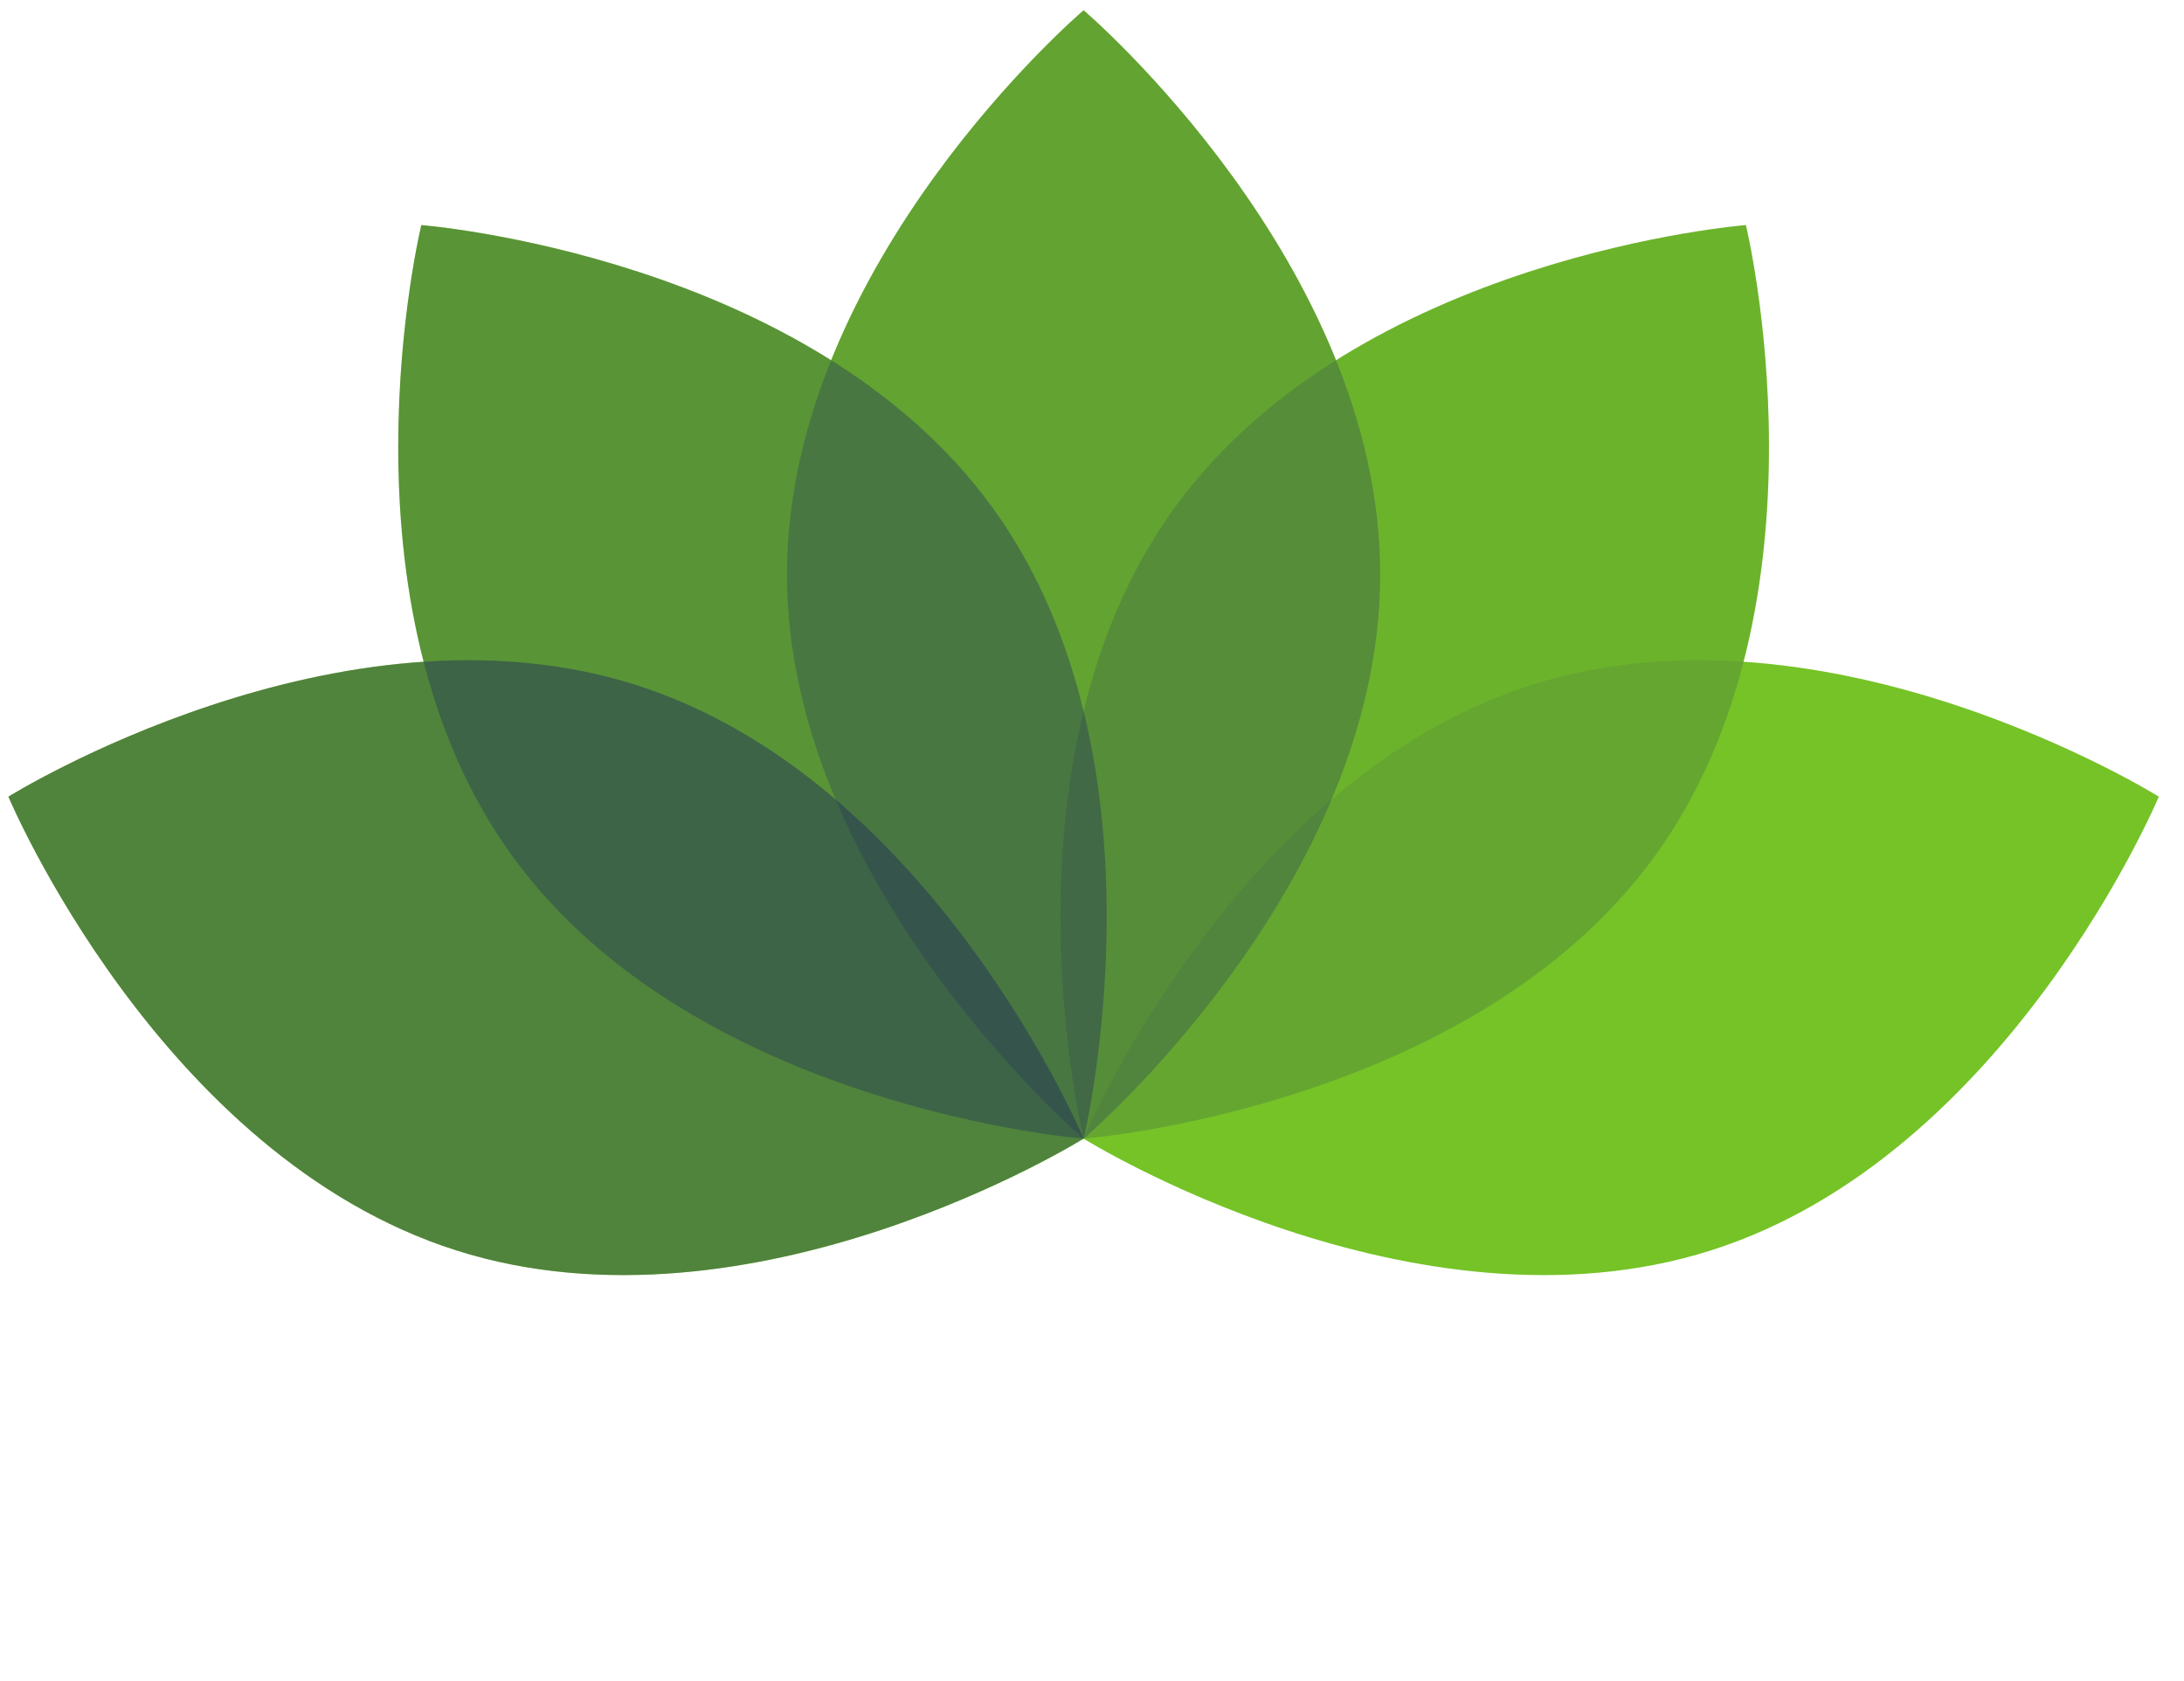
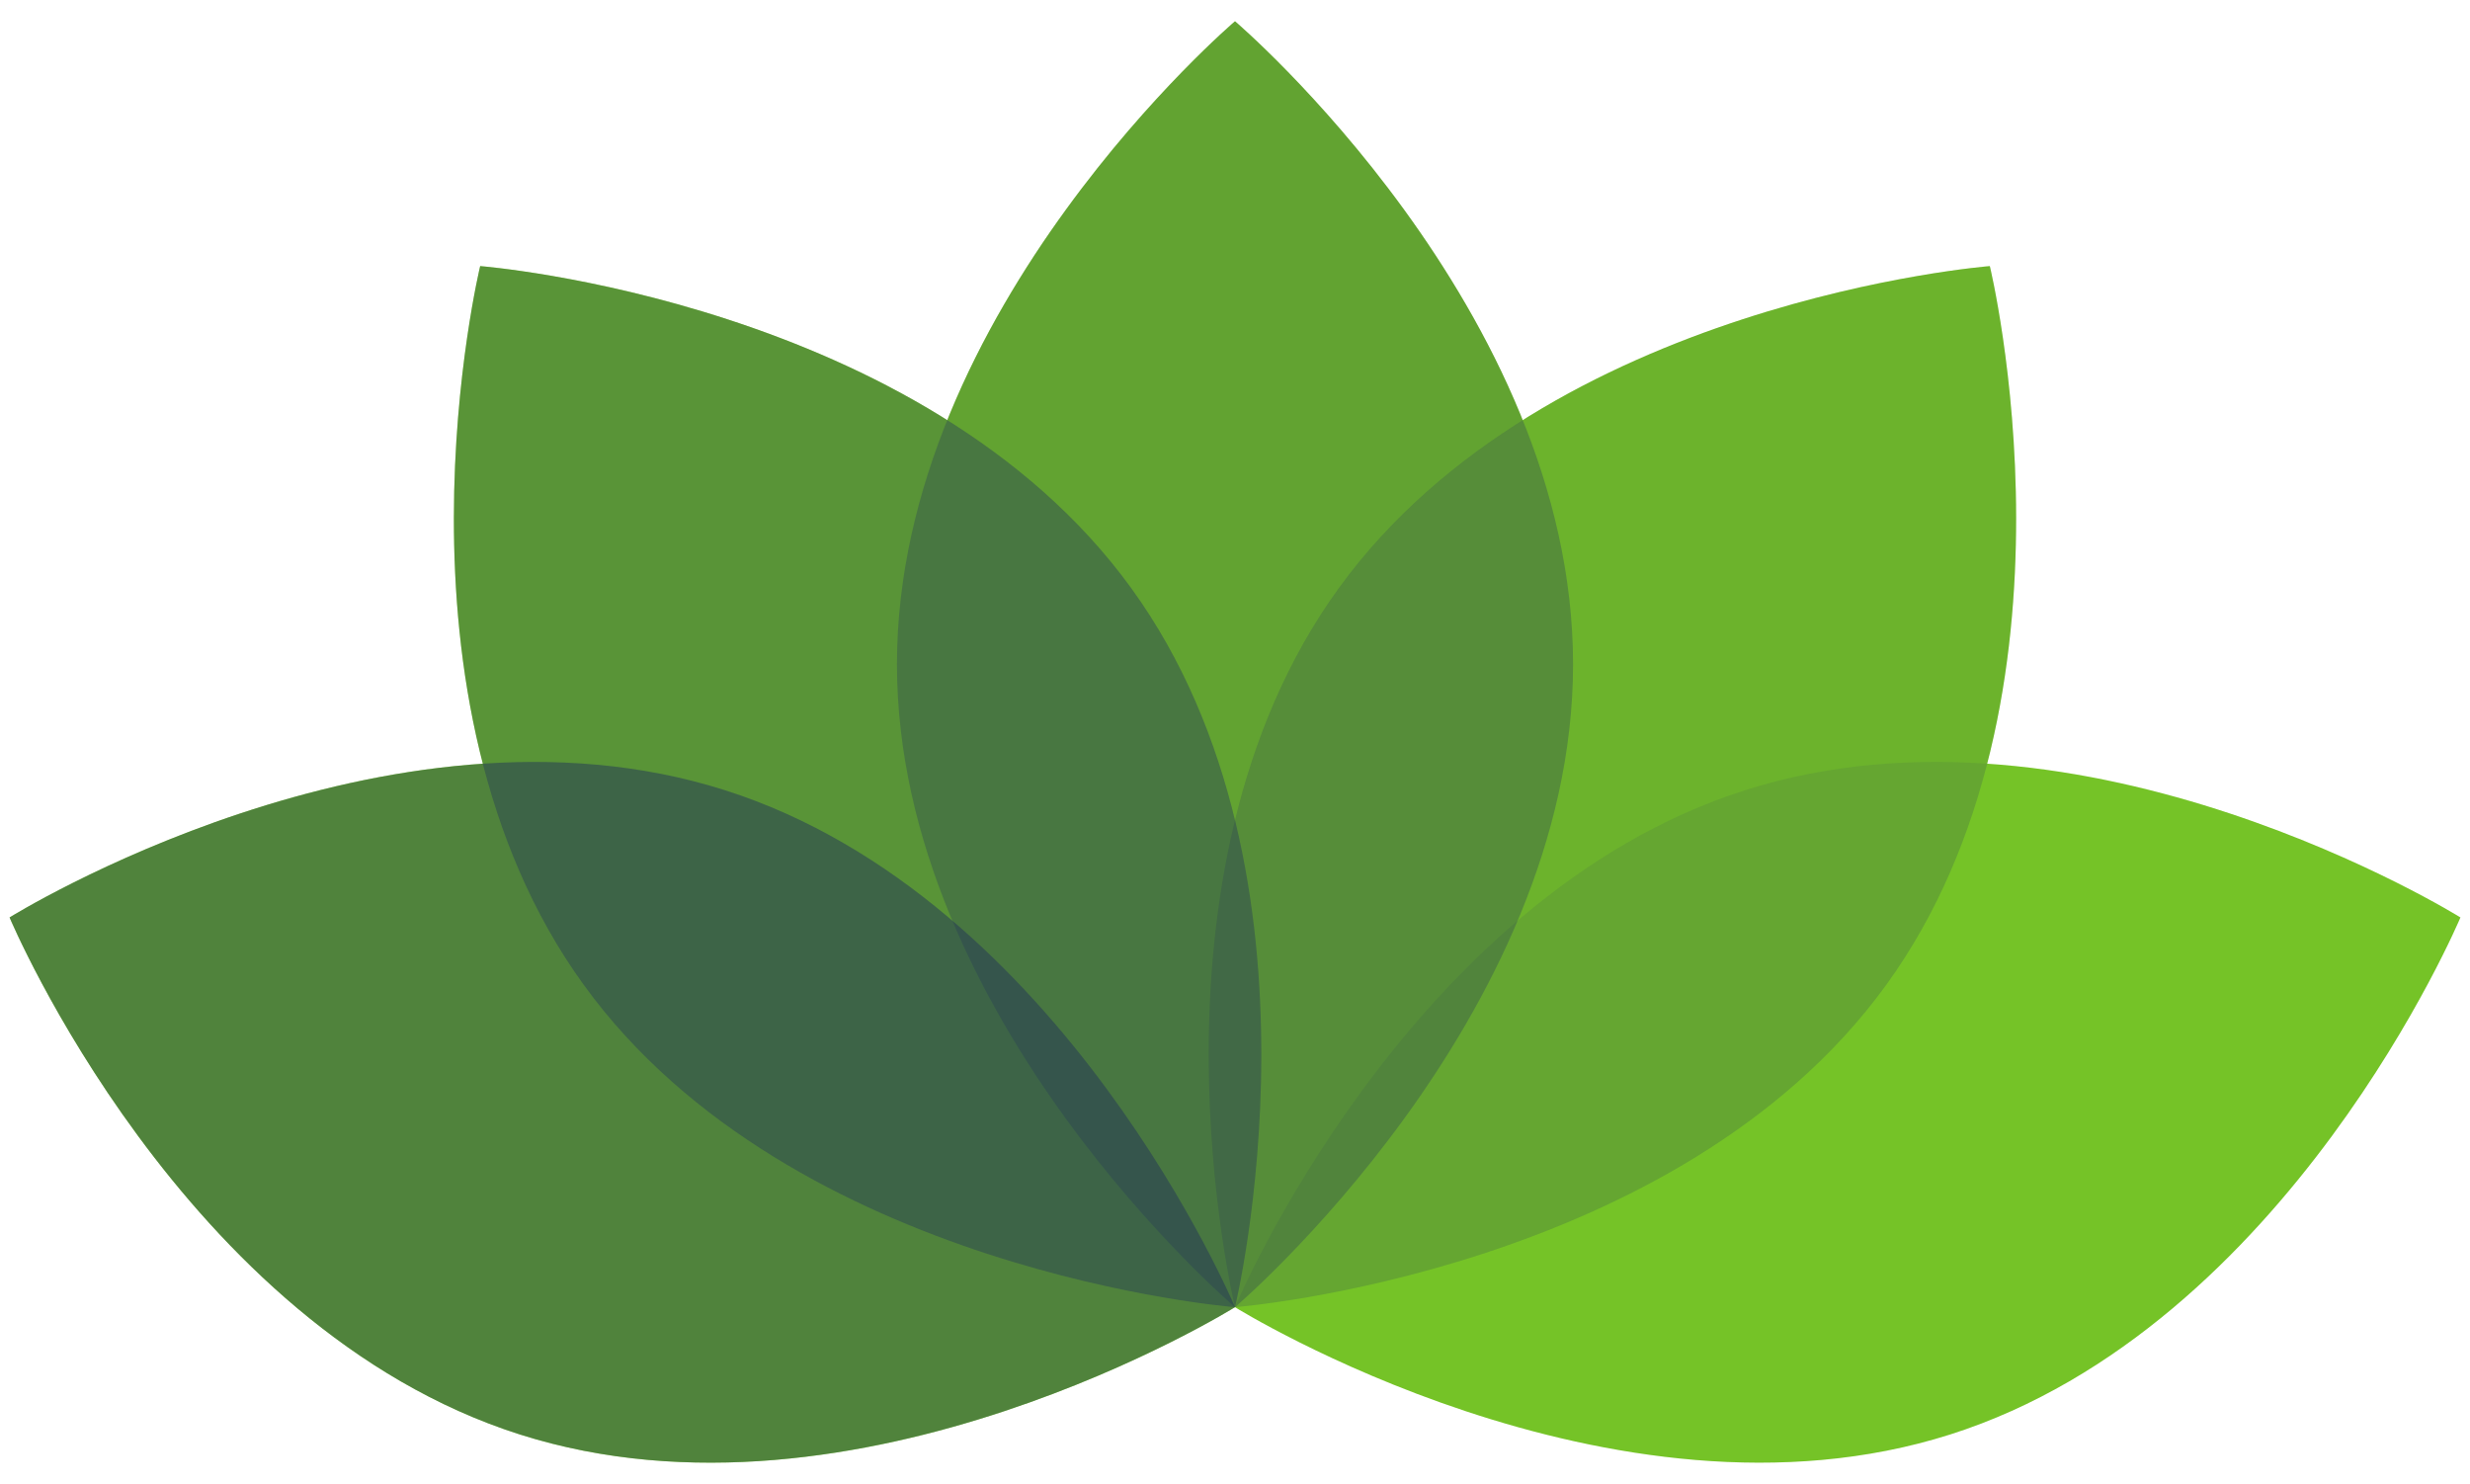
- <svg xmlns="http://www.w3.org/2000/svg" width="260" height="200">
+ <svg xmlns="http://www.w3.org/2000/svg" width="258" height="155">
  <g fill="none">
    <g fill="#7ED321">
-       <path d="M75.702 81.532C111.048 92.774 129 135.536 129 135.536s-39.356 24.538-74.702 13.297C18.952 137.593 1 94.829 1 94.829s39.355-24.537 74.702-13.296z" />
-       <path d="M118.166 60.438C139.938 90.466 129 135.536 129 135.536s-46.237-3.614-68.01-33.643C39.218 71.865 50.156 26.794 50.156 26.794s46.238 3.616 68.01 33.644zm64.132 21.094C146.952 92.774 129 135.536 129 135.536s39.356 24.538 74.702 13.297C239.048 137.593 257 94.829 257 94.829s-39.356-24.537-74.702-13.296z" />
-       <path d="M139.834 60.438C118.062 90.466 129 135.536 129 135.536s46.238-3.614 68.01-33.643c21.772-30.028 10.834-75.099 10.834-75.099s-46.238 3.616-68.01 33.644z" />
-       <path d="M164.311 68.378c0 37.09-35.311 67.158-35.311 67.158s-35.311-30.067-35.311-67.158C93.689 31.288 129 1.219 129 1.219s35.311 30.069 35.311 67.159z" />
+       <path d="M75.702 82.532C111.048 93.774 129 136.536 129 136.536s-39.356 24.538-74.702 13.297C18.952 138.593 1 95.829 1 95.829s39.355-24.537 74.702-13.296z" />
+       <path d="M118.166 61.438C139.938 91.466 129 136.536 129 136.536s-46.237-3.614-68.01-33.643C39.218 72.865 50.156 27.794 50.156 27.794s46.238 3.616 68.01 33.644zm64.132 21.094C146.952 93.774 129 136.536 129 136.536s39.356 24.538 74.702 13.297C239.048 138.593 257 95.829 257 95.829s-39.356-24.537-74.702-13.296z" />
+       <path d="M139.834 61.438C118.062 91.466 129 136.536 129 136.536s46.238-3.614 68.01-33.643c21.772-30.028 10.834-75.099 10.834-75.099s-46.238 3.616-68.01 33.644z" />
+       <path d="M164.311 69.378c0 37.09-35.311 67.158-35.311 67.158s-35.311-30.067-35.311-67.158C93.689 32.288 129 2.219 129 2.219s35.311 30.069 35.311 67.159z" />
    </g>
    <g fill="#213458">
-       <path d="M75.702 81.532C111.048 92.774 129 135.536 129 135.536s-39.356 24.538-74.702 13.297C18.952 137.593 1 94.829 1 94.829s39.355-24.537 74.702-13.296z" opacity=".5" />
-       <path d="M118.166 60.438C139.938 90.466 129 135.536 129 135.536s-46.237-3.614-68.01-33.643C39.218 71.865 50.156 26.794 50.156 26.794s46.238 3.616 68.01 33.644z" opacity=".4" />
-       <path d="M182.298 81.532C146.952 92.774 129 135.536 129 135.536s39.356 24.538 74.702 13.297C239.048 137.593 257 94.829 257 94.829s-39.356-24.537-74.702-13.296z" opacity=".1" />
-       <path d="M139.834 60.438C118.062 90.466 129 135.536 129 135.536s46.238-3.614 68.01-33.643c21.772-30.028 10.834-75.099 10.834-75.099s-46.238 3.616-68.01 33.644z" opacity=".2" />
-       <path d="M164.311 68.378c0 37.09-35.311 67.158-35.311 67.158s-35.311-30.067-35.311-67.158C93.689 31.288 129 1.219 129 1.219s35.311 30.069 35.311 67.159z" opacity=".3" />
+       <path d="M75.702 82.532C111.048 93.774 129 136.536 129 136.536s-39.356 24.538-74.702 13.297C18.952 138.593 1 95.829 1 95.829s39.355-24.537 74.702-13.296z" opacity=".5" />
+       <path d="M118.166 61.438C139.938 91.466 129 136.536 129 136.536s-46.237-3.614-68.01-33.643C39.218 72.865 50.156 27.794 50.156 27.794s46.238 3.616 68.01 33.644z" opacity=".4" />
+       <path d="M182.298 82.532C146.952 93.774 129 136.536 129 136.536s39.356 24.538 74.702 13.297C239.048 138.593 257 95.829 257 95.829s-39.356-24.537-74.702-13.296z" opacity=".1" />
+       <path d="M139.834 61.438C118.062 91.466 129 136.536 129 136.536s46.238-3.614 68.01-33.643c21.772-30.028 10.834-75.099 10.834-75.099s-46.238 3.616-68.01 33.644z" opacity=".2" />
+       <path d="M164.311 69.378c0 37.09-35.311 67.158-35.311 67.158s-35.311-30.067-35.311-67.158C93.689 32.288 129 2.219 129 2.219s35.311 30.069 35.311 67.159z" opacity=".3" />
    </g>
  </g>
</svg>
